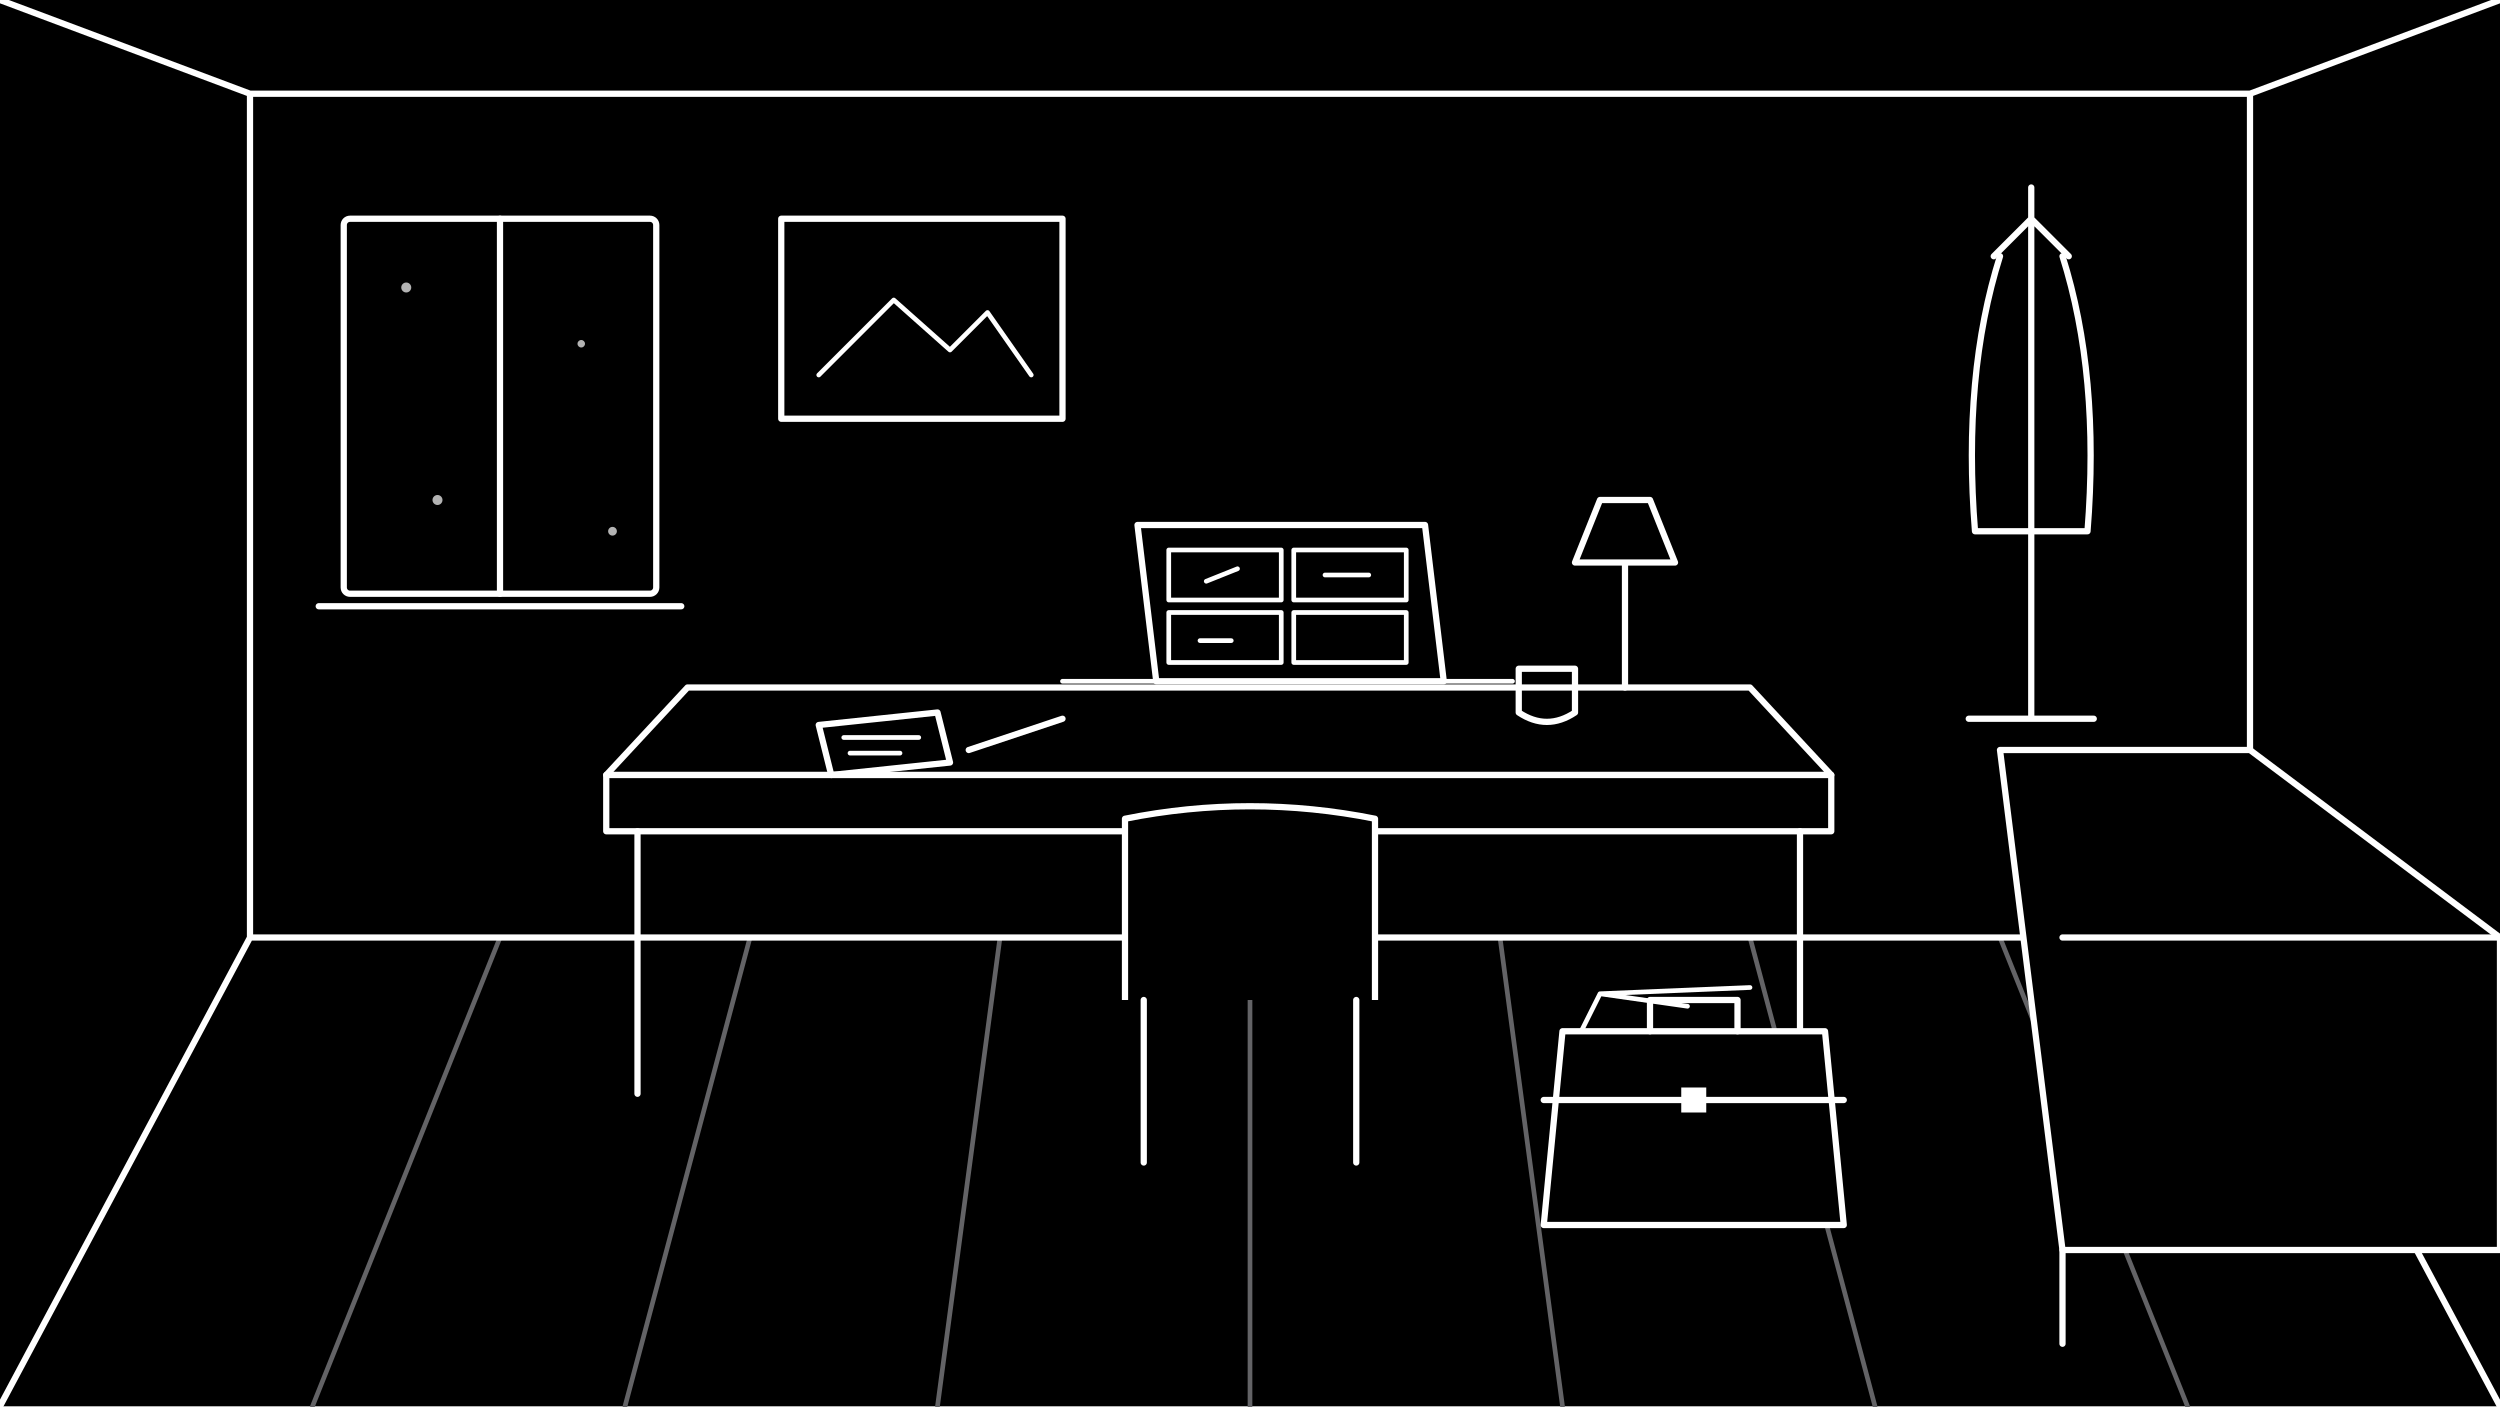
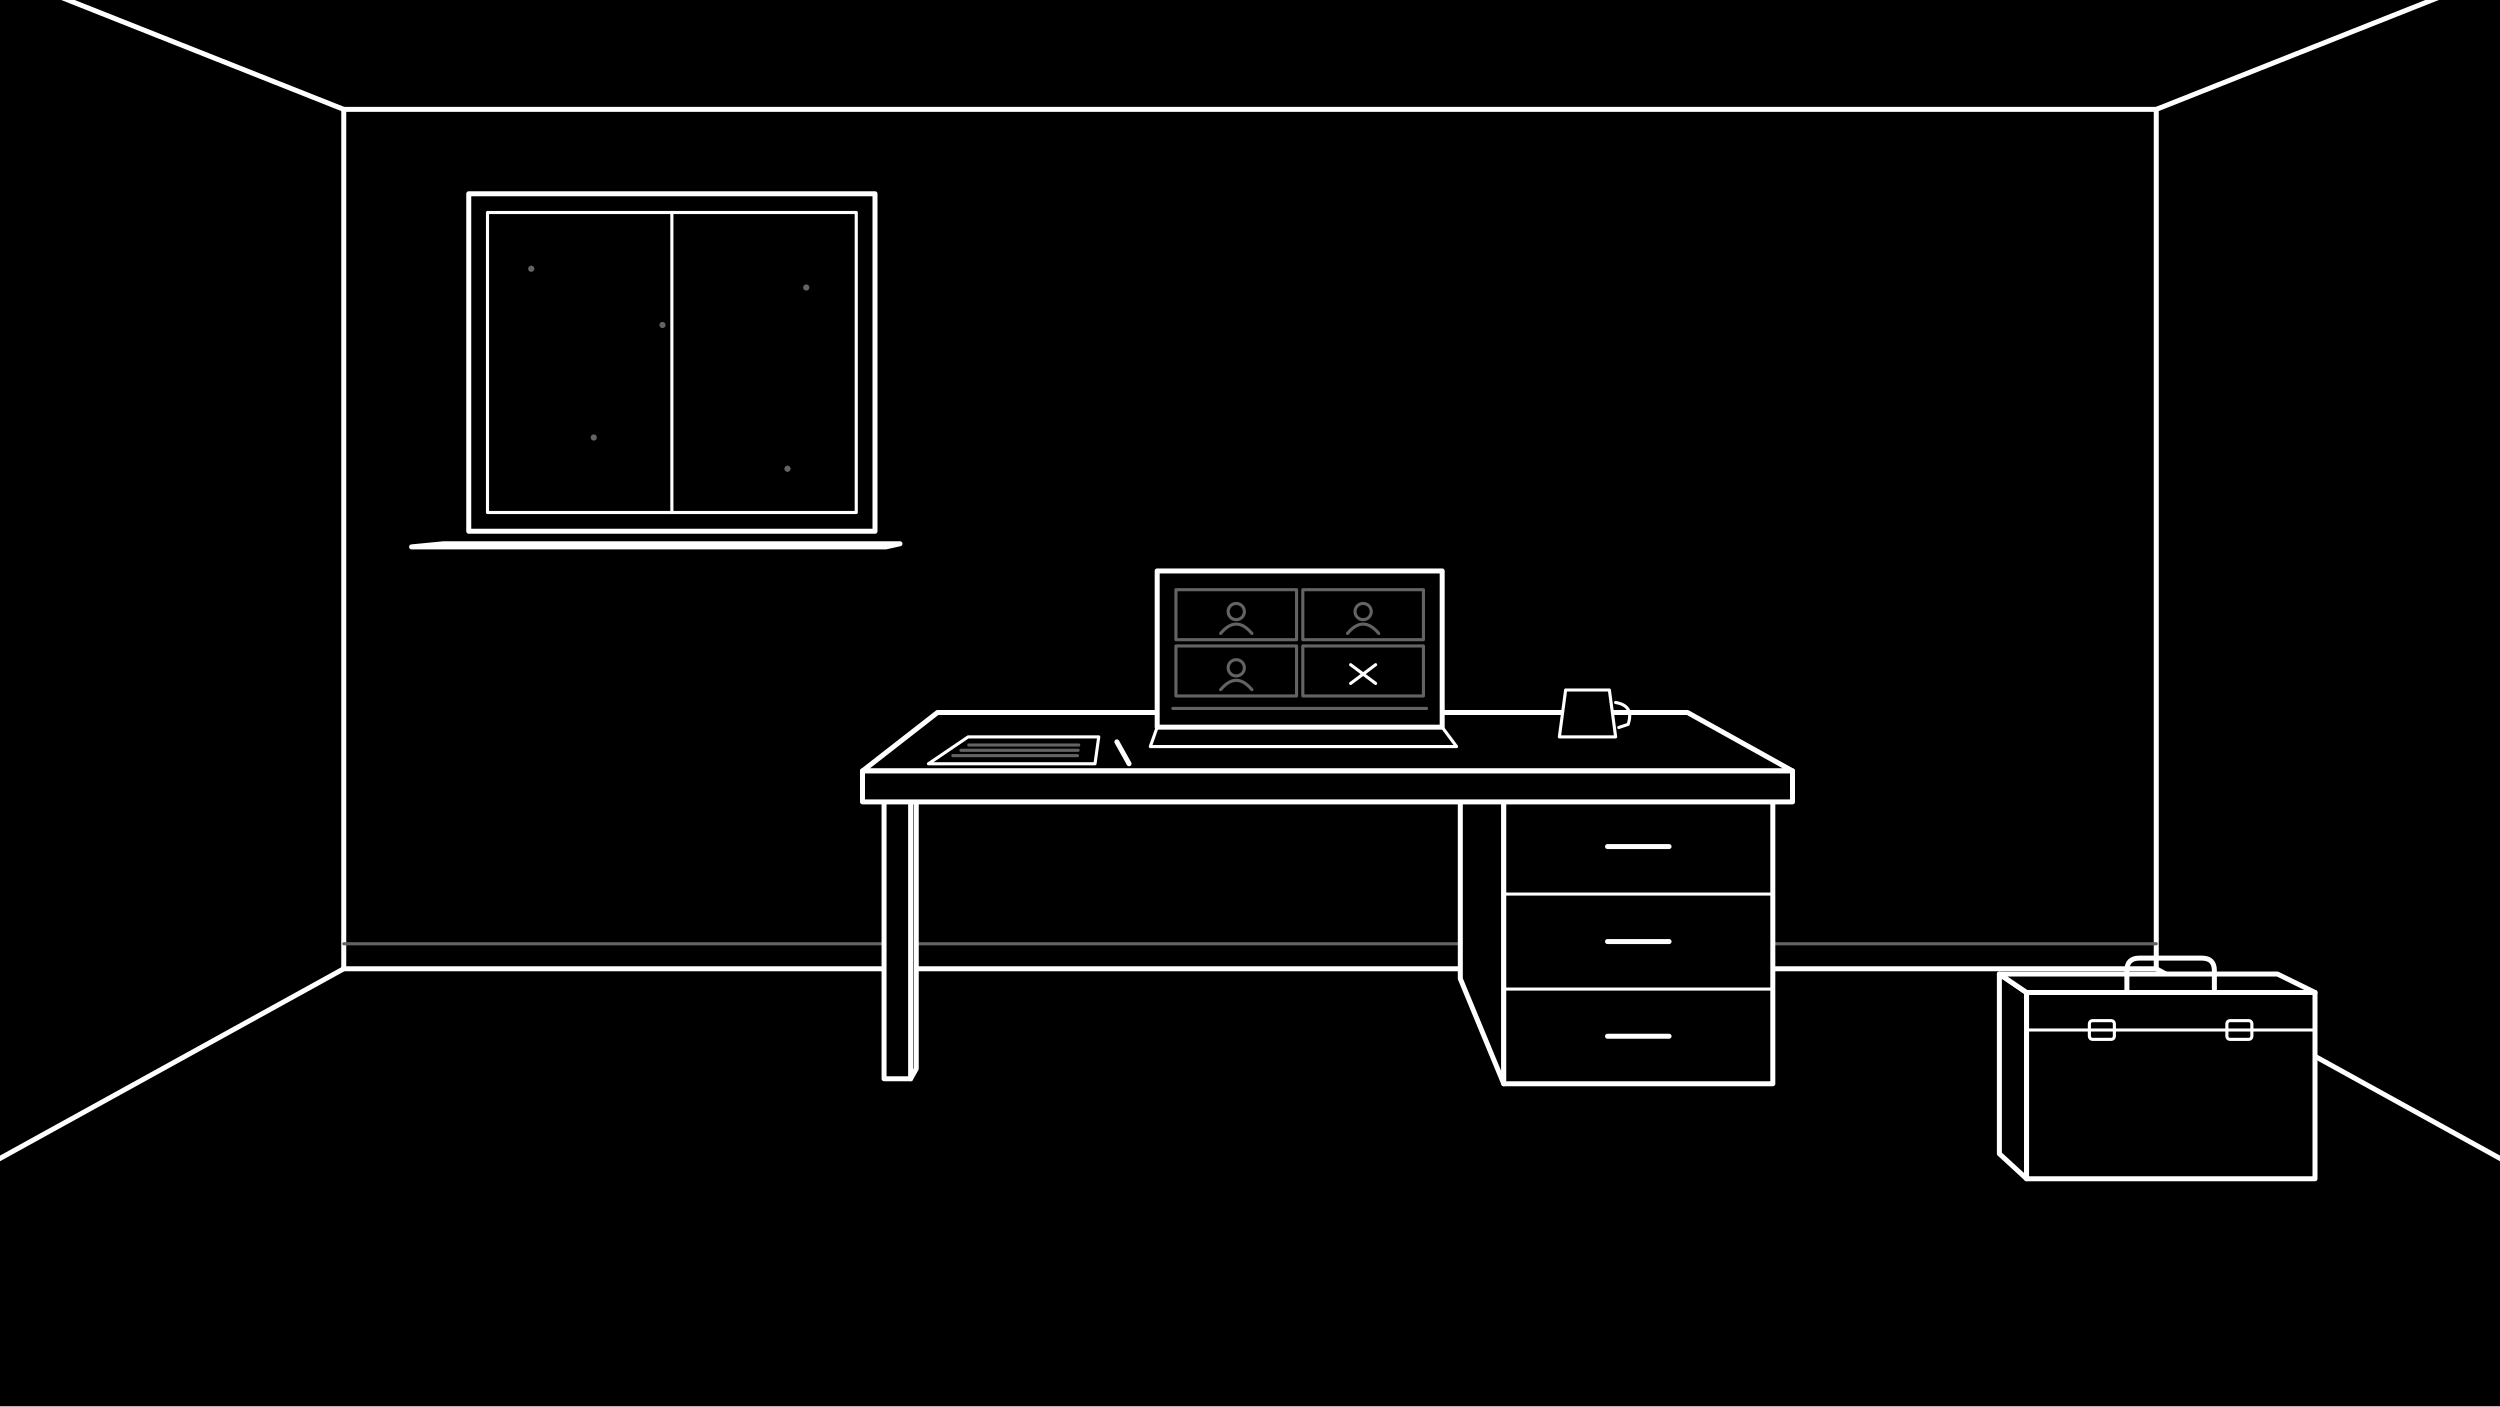
<svg xmlns="http://www.w3.org/2000/svg" viewBox="0 0 800 450">
-   <style>.w{fill:none;stroke:#fff;stroke-width:2;stroke-linejoin:round;stroke-linecap:round}.t{fill:none;stroke:#fff;stroke-width:1.5;stroke-linejoin:round;stroke-linecap:round}.g{fill:none;stroke:#636366;stroke-width:1.5;stroke-linecap:round}.k{fill:#000;stroke:#fff;stroke-width:2;stroke-linejoin:round}.f{fill:#fff}.s{fill:#fff;opacity:.7}</style>
+   <style>.w{fill:none;stroke:#fff;stroke-width:1.6;stroke-linejoin:round;stroke-linecap:round}.t{fill:none;stroke:#fff;stroke-width:1;stroke-linejoin:round;stroke-linecap:round}.g{fill:none;stroke:#636366;stroke-width:1;stroke-linejoin:round;stroke-linecap:round}.k{fill:#000;stroke:#fff;stroke-width:1.6;stroke-linejoin:round;stroke-linecap:round}.kt{fill:#000;stroke:#fff;stroke-width:1;stroke-linejoin:round;stroke-linecap:round}.b{fill:#000;stroke:#C1121F;stroke-width:1.6;stroke-linejoin:round;stroke-linecap:round}.r{fill:none;stroke:#C1121F;stroke-width:1;stroke-linecap:round;stroke-linejoin:round}.gd{fill:#636366}</style>
  <rect width="800" height="450" fill="#000" />
-   <path class="g" d="M160 300 L100 450 M240 300 L200 450 M320 300 L300 450 M400 300 L400 450 M480 300 L500 450 M560 300 L600 450 M640 300 L700 450" />
-   <path class="w" d="M0 0 L80 30 L720 30 L800 0 M80 30 V300 H720 V30 M80 300 L0 450 M720 300 L800 450" />
-   <rect class="w" x="250" y="70" width="90" height="64" />
-   <path class="t" d="M262 120 L286 96 L304 112 L316 100 L330 120" />
-   <rect class="w" x="110" y="70" width="100" height="120" rx="2" />
-   <path class="w" d="M160 70 V190 M102 194 H218" />
-   <g class="s">
-     <circle cx="130" cy="92" r="1.6" />
-     <circle cx="186" cy="110" r="1.2" />
-     <circle cx="140" cy="160" r="1.6" />
-     <circle cx="196" cy="170" r="1.4" />
-   </g>
-   <path class="k" d="M220 220 H560 L586 248 H194 Z" />
-   <path class="k" d="M194 248 H586 V266 H194 Z" />
-   <path class="w" d="M204 266 V350 M576 266 V350" />
-   <path class="w" d="M370 218 L364 168 H456 L462 218 Z" />
-   <path class="t" d="M340 218 H484" />
-   <g class="t">
-     <rect x="374" y="176" width="36" height="16" />
-     <rect x="414" y="176" width="36" height="16" />
-     <rect x="374" y="196" width="36" height="16" />
-     <rect x="414" y="196" width="36" height="16" />
-   </g>
-   <path class="t" d="M386 186 L396 182 M424 184 L438 184 M394 205 L384 205" />
-   <path class="w" d="M262 232 L300 228 L304 244 L266 248 Z" />
-   <path class="t" d="M270 236 H294 M272 241 H288" />
-   <path class="w" d="M310 240 L340 230" />
-   <path class="w" d="M520 220 V180 M504 180 H536 L528 160 H512 Z" />
-   <path class="w" d="M486 228 V214 H504 V228 Q495 234 486 228 Z" />
-   <path class="k" d="M360 320 V262 Q400 254 440 262 V320" />
-   <path class="w" d="M366 320 V372 M434 320 V372" />
-   <path class="k" d="M500 330 H584 L590 392 H494 Z" />
-   <path class="w" d="M528 330 V320 H556 V330 M494 352 H590" />
-   <rect class="f" x="538" y="348" width="8" height="8" />
-   <path class="t" d="M506 330 L512 318 L540 322 M512 318 L560 316" />
-   <path class="k" d="M640 240 H720 L800 300 V400 H660 Z" />
-   <path class="w" d="M660 300 H800 M660 400 V430" />
-   <path class="w" d="M650 60 V230 M630 230 H670 M650 70 L638 82 M650 70 L662 82" />
-   <path class="w" d="M640 82 Q628 120 632 170 H668 Q672 120 660 82" />
+   <path class="w" d="M110.0 35.0 L690.0 35.0 L690.0 310.0 L110.0 310.0 Z" />
+   <path class="w" d="M110.0 35.0 L-470.0 -195.0" />
+   <path class="w" d="M690.0 35.0 L1270.0 -195.0" />
+   <path class="w" d="M110.0 310.0 L-470.0 630.0" />
+   <path class="w" d="M690.0 310.0 L1270.0 630.0" />
+   <path class="g" d="M110.0 302.0 L690.0 302.0" />
+   <rect class="w" x="150" y="62" width="130" height="108" />
+   <rect class="t" x="156" y="68" width="118" height="96" />
+   <path class="t" d="M215.0 68.0 L215.0 164.0" />
+   <path class="w" d="M142.0 174.0 L288.0 174.0 L283.5 175.0 L131.7 175.0 Z" />
+   <circle class="gd" cx="170" cy="86" r="1" />
+   <circle class="gd" cx="212" cy="104" r="1" />
+   <circle class="gd" cx="258" cy="92" r="1" />
+   <circle class="gd" cx="190" cy="140" r="1" />
+   <circle class="gd" cx="252" cy="150" r="1" />
+   <path class="k" d="M293.2 253.2 L291.4 254.9 L291.4 345.2 L293.2 342.0 Z" />
+   <path class="k" d="M284.8 253.2 L293.2 253.2 L291.4 254.9 L282.9 254.9 Z" />
+   <path class="k" d="M282.9 254.9 L291.4 254.9 L291.4 345.2 L282.9 345.2 Z" />
+   <path class="k" d="M467.3 237.7 L481.2 255.8 L481.2 346.8 L467.3 313.2 Z" />
+   <path class="k" d="M467.3 237.7 L538.7 237.7 L567.3 255.8 L481.2 255.8 Z" />
+   <path class="k" d="M481.2 255.8 L567.3 255.8 L567.3 346.8 L481.2 346.8 Z" />
+   <path class="t" d="M481.2 286.1 L567.3 286.1" />
+   <path class="t" d="M481.2 316.5 L567.3 316.5" />
+   <path class="w" d="M514.4 270.9 L534.1 270.9" />
+   <path class="w" d="M514.4 301.3 L534.1 301.3" />
+   <path class="w" d="M514.4 331.6 L534.1 331.6" />
+   <path class="k" d="M300.0 228.0 L540.0 228.0 L573.6 246.7 L276.0 246.7 Z" />
+   <path class="k" d="M276.0 246.7 L573.6 246.7 L573.6 256.6 L276.0 256.6 Z" />
+   <path class="kt" d="M370.3 232.7 L461.5 232.7 L466.1 238.9 L368.1 238.9 Z" />
+   <path class="k" d="M370.3 232.7 L461.5 232.7 L461.5 182.7 L370.3 182.7 Z" />
+   <rect class="g" x="376.3" y="188.7" width="38.6" height="16.0" />
+   <circle class="g" cx="395.6" cy="195.7" r="2.6" />
+   <path class="g" d="M390.6 202.7 q5 -6 10 0" />
+   <rect class="g" x="376.3" y="206.7" width="38.6" height="16.0" />
+   <circle class="g" cx="395.6" cy="213.7" r="2.6" />
+   <path class="g" d="M390.6 220.7 q5 -6 10 0" />
+   <rect class="g" x="416.9" y="188.7" width="38.6" height="16.0" />
+   <circle class="g" cx="436.2" cy="195.7" r="2.6" />
+   <path class="g" d="M431.2 202.7 q5 -6 10 0" />
+   <rect class="g" x="416.9" y="206.7" width="38.6" height="16.0" />
+   <path class="t" d="M432.2 212.7 l8 6 M440.2 212.7 l-8 6" />
+   <path class="g" d="M375.3 226.7 h81.2" />
+   <path class="kt" d="M309.8 235.8 L351.6 235.8 L350.4 244.4 L297.1 244.4 Z" />
+   <path class="g" d="M310.0 238.4 L345.2 238.4" />
+   <path class="g" d="M307.5 240.1 L345.0 240.1" />
+   <path class="g" d="M304.9 241.8 L344.8 241.8" />
+   <path class="w" d="M357.4 237.4 L361.3 244.4" />
+   <path class="kt" d="M499.0 235.8 l2 -15 h14 l2 15 Z" />
+   <path class="t" d="M517.0 224.8 q6 1 4 7 l-3 1" />
+   <path class="k" d="M639.8 311.7 L648.5 317.6 L648.5 377.2 L639.8 369.2 Z" />
+   <path class="k" d="M639.8 311.7 L728.8 311.7 L740.8 317.6 L648.5 317.6 Z" />
+   <path class="k" d="M648.5 317.6 L740.8 317.6 L740.8 377.2 L648.5 377.2 Z" />
+   <path class="w" d="M680.6 317.6 v-7 q0 -4 4 -4 h20 q4 0 4 4 v7" />
+   <path class="t" d="M648.5 329.6 L740.8 329.6" />
+   <rect class="t" x="668.6" y="326.6" width="8" height="6" rx="1" />
+   <rect class="t" x="712.6" y="326.6" width="8" height="6" rx="1" />
</svg>
